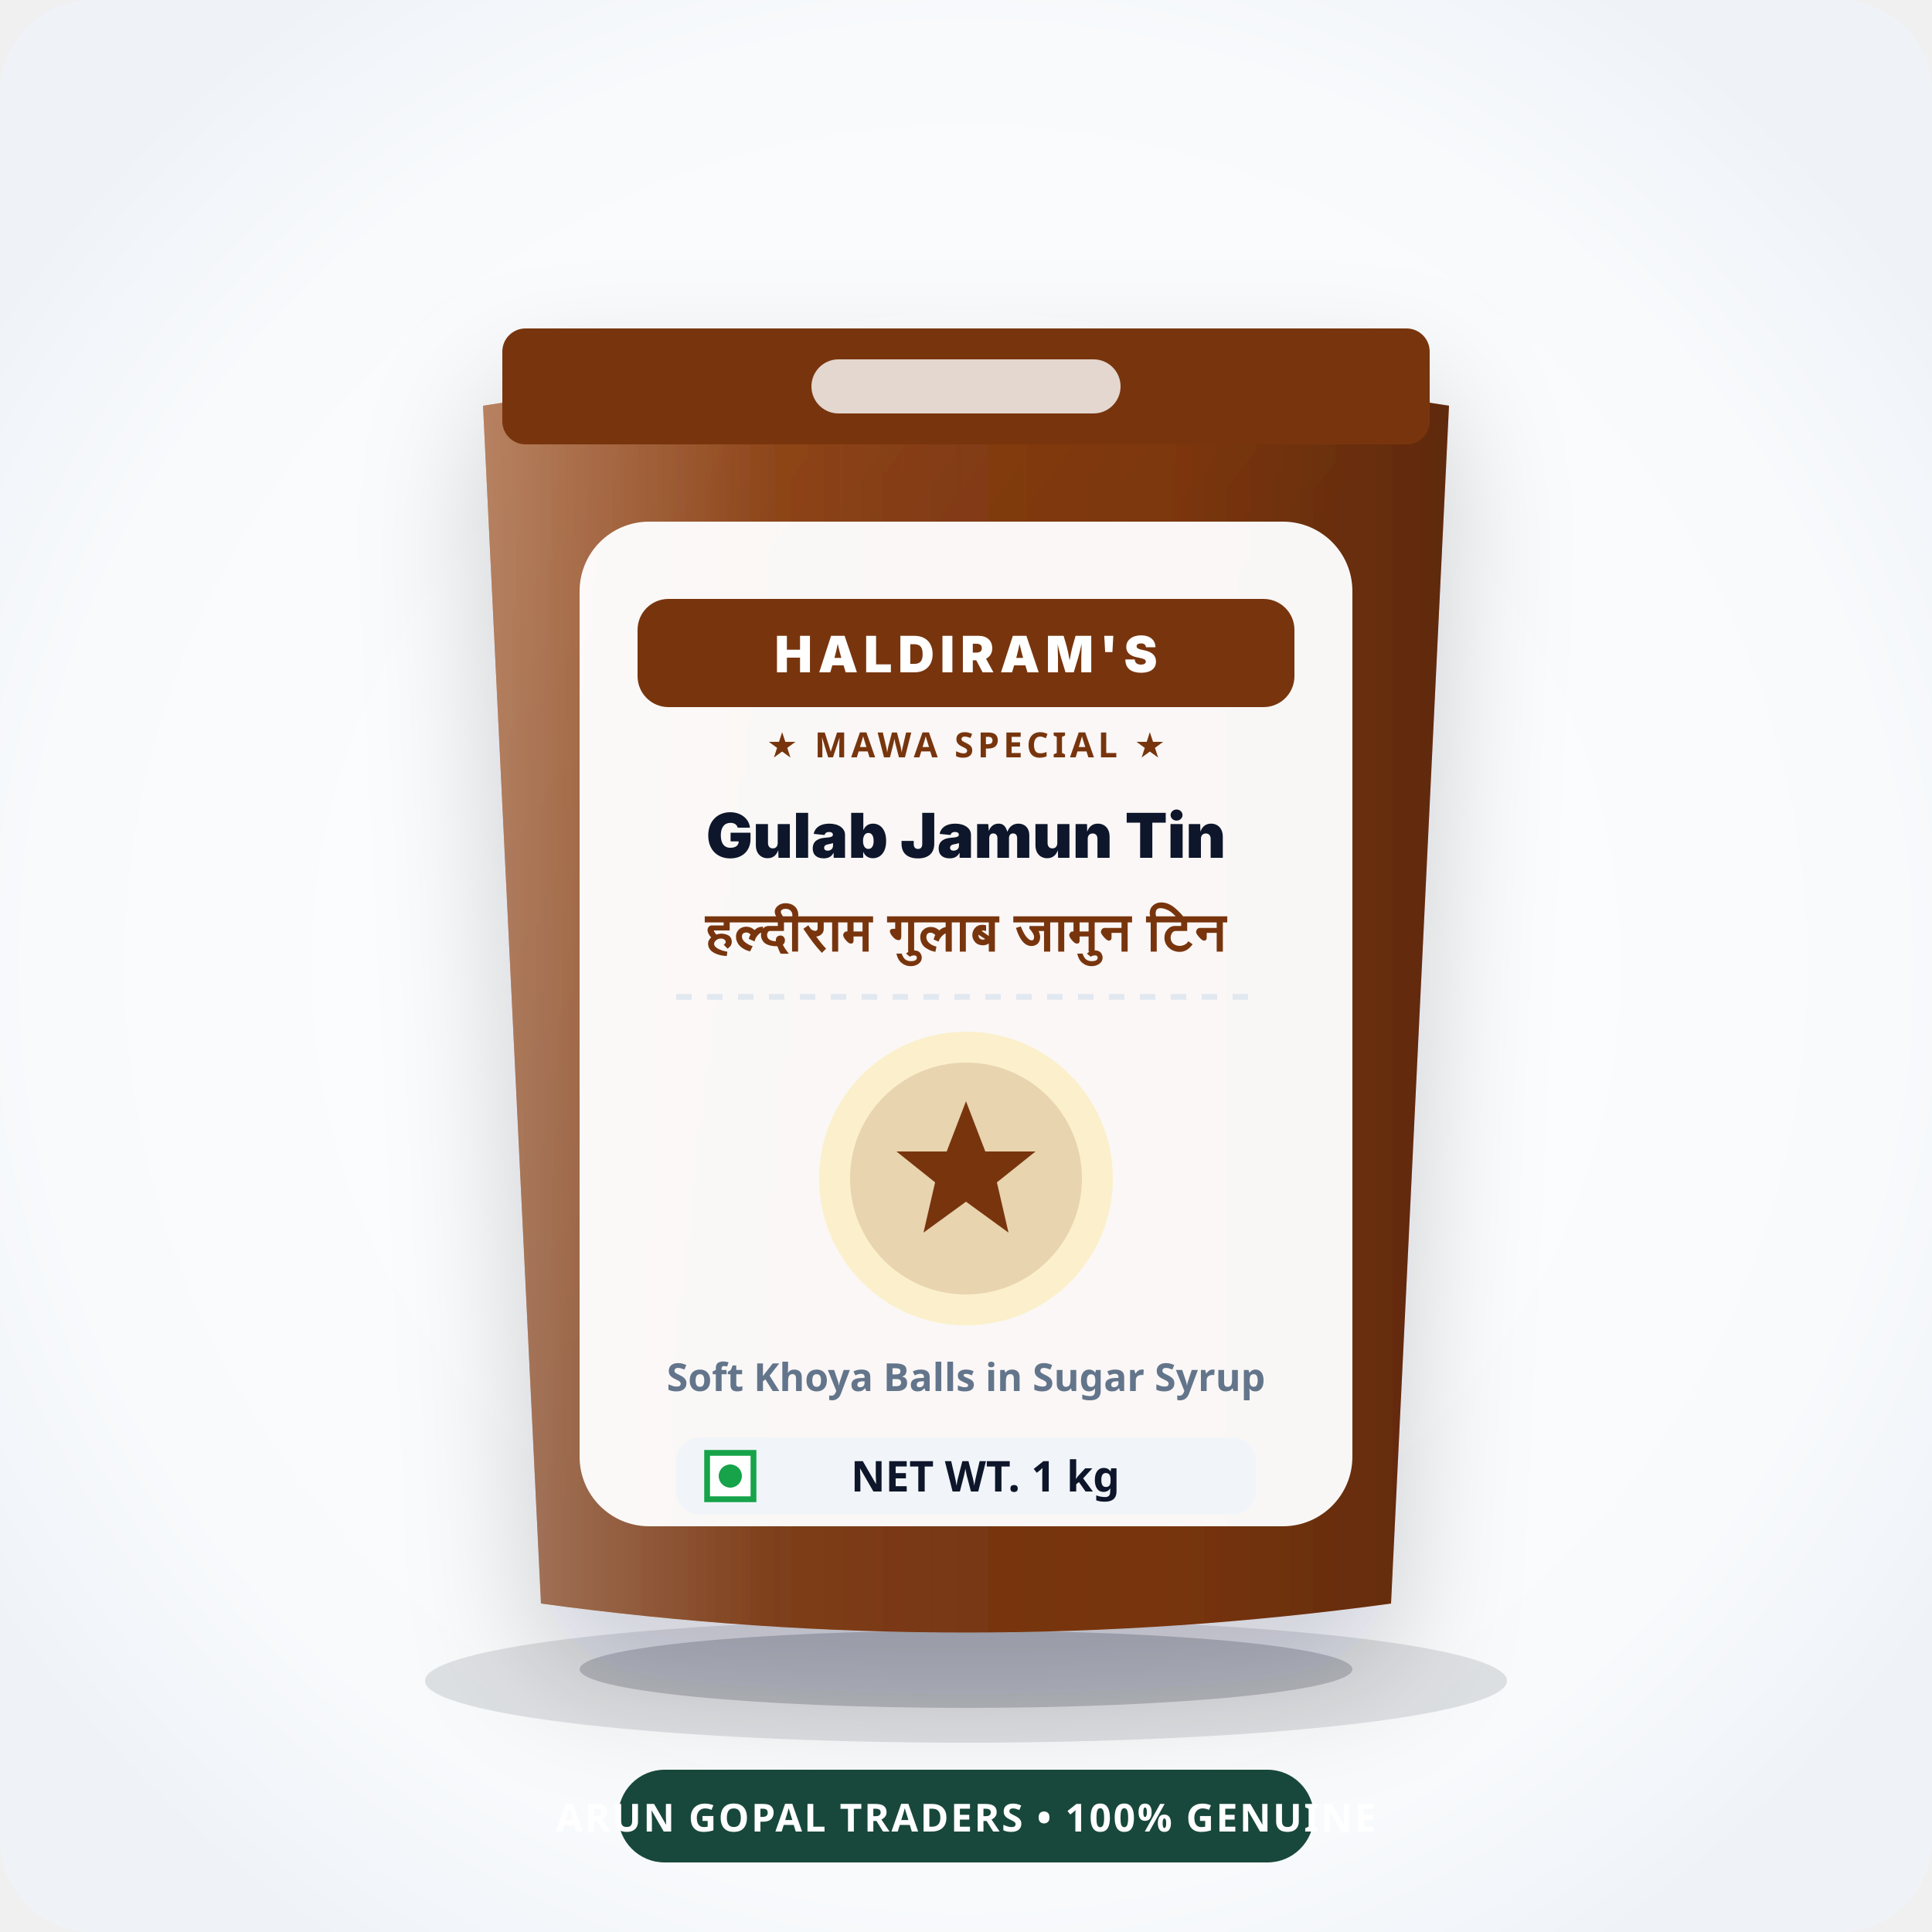
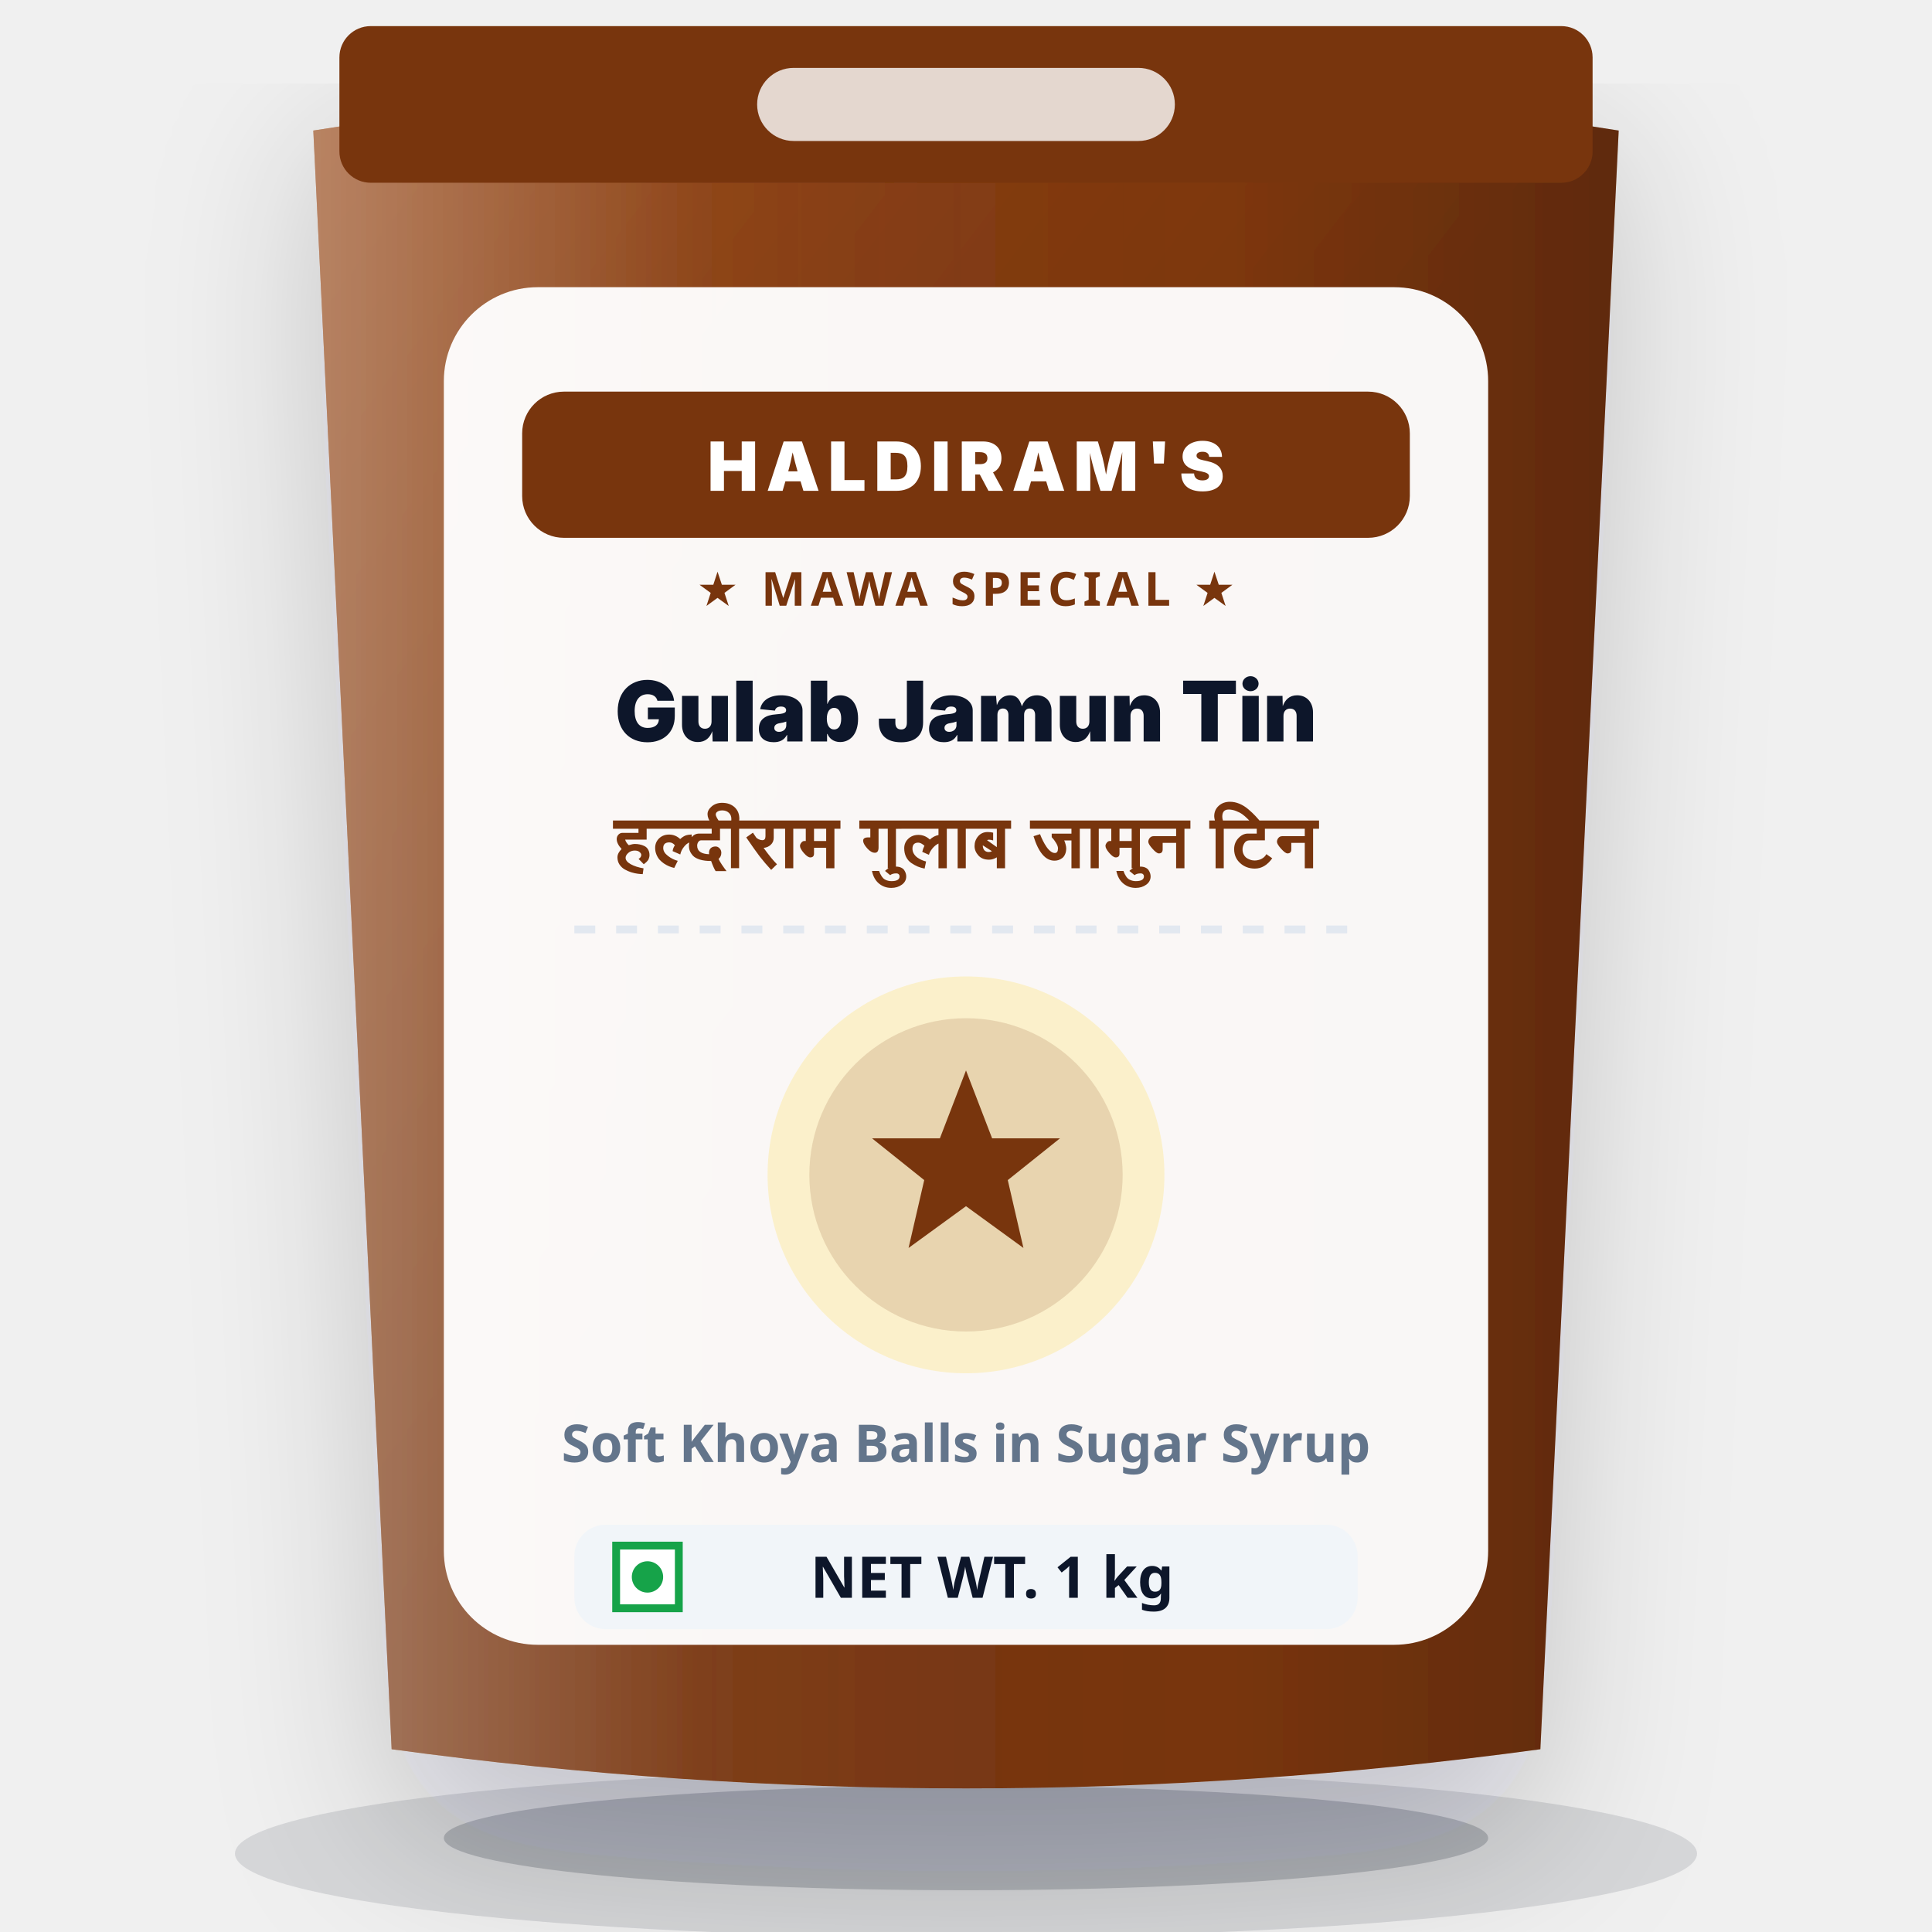
- <svg xmlns="http://www.w3.org/2000/svg" viewBox="0 0 500 500" width="500" height="500">
+ <svg xmlns="http://www.w3.org/2000/svg" viewBox="110 80 280 370" width="500" height="500">
  <defs>
    <radialGradient id="bgGrad" cx="50%" cy="50%" r="60%">
      <stop offset="0%" stop-color="#FFFFFF" />
      <stop offset="80%" stop-color="#F8FAFC" />
      <stop offset="100%" stop-color="#EFF3F8" />
    </radialGradient>
    <linearGradient id="packGrad_gulabjamunsvg" x1="0%" y1="0%" x2="100%" y2="100%">
      <stop offset="0%" stop-color="#92400E" />
      <stop offset="50%" stop-color="#78350F" />
      <stop offset="100%" stop-color="#78350F" />
    </linearGradient>
    <linearGradient id="sheen" x1="0%" y1="0%" x2="100%" y2="0%">
      <stop offset="0%" stop-color="#FFFFFF" stop-opacity="0.35" />
      <stop offset="30%" stop-color="#FFFFFF" stop-opacity="0.05" />
      <stop offset="70%" stop-color="#000000" stop-opacity="0" />
      <stop offset="100%" stop-color="#000000" stop-opacity="0.2" />
    </linearGradient>
    <filter id="softShadow" x="-20%" y="-20%" width="140%" height="150%">
      <feDropShadow dx="0" dy="16" stdDeviation="16" flood-color="#0F172A" flood-opacity="0.18" />
    </filter>
  </defs>
-   <rect width="500" height="500" rx="24" fill="url(#bgGrad)" />
  <ellipse cx="250" cy="435" rx="140" ry="16" fill="#0F172A" opacity="0.12" />
  <ellipse cx="250" cy="432" rx="100" ry="10" fill="#0F172A" opacity="0.20" />
  <g filter="url(#softShadow)">
    <path d="M 125 105 Q 250 85 375 105 L 360 415 Q 250 430 140 415 Z" fill="url(#packGrad_gulabjamunsvg)" />
    <path d="M 125 105 Q 250 85 375 105 L 360 415 Q 250 430 140 415 Z" fill="url(#sheen)" />
    <rect x="130" y="85" width="240" height="30" rx="6" fill="#78350F" />
    <rect x="210" y="93" width="80" height="14" rx="7" fill="#FFFFFF" opacity="0.8" />
    <rect x="150" y="135" width="200" height="260" rx="18" fill="#FFFFFF" opacity="0.96" />
    <rect x="165" y="155" width="170" height="28" rx="8" fill="#78350F" />
    <text x="250" y="174" text-anchor="middle" fill="#FFFFFF" font-family="system-ui, -apple-system, BlinkMacSystemFont, sans-serif" font-weight="900" font-size="13" letter-spacing="1.5">
      HALDIRAM'S
    </text>
    <text x="250" y="196" text-anchor="middle" fill="#78350F" font-family="system-ui, sans-serif" font-weight="800" font-size="9" letter-spacing="1">
      ★ MAWA SPECIAL ★
    </text>
    <text x="250" y="222" text-anchor="middle" fill="#0F172A" font-family="system-ui, -apple-system, BlinkMacSystemFont, sans-serif" font-weight="900" font-size="16">
      Gulab Jamun Tin
    </text>
    <text x="250" y="246" text-anchor="middle" fill="#78350F" font-family="system-ui, -apple-system, BlinkMacSystemFont, sans-serif" font-weight="700" font-size="14">
      हल्दीराम गुलाब जामुन टिन
    </text>
    <line x1="175" y1="258" x2="325" y2="258" stroke="#E2E8F0" stroke-width="1.5" stroke-dasharray="4,4" />
    <circle cx="250" cy="305" r="38" fill="#FDE68A" opacity="0.4" />
    <circle cx="250" cy="305" r="30" fill="#78350F" opacity="0.15" />
    <polygon points="250,285 255,298 268,298 258,306 261,319 250,311 239,319 242,306 232,298 245,298" fill="#78350F" />
    <text x="250" y="360" text-anchor="middle" fill="#64748B" font-family="system-ui, sans-serif" font-weight="600" font-size="10">
      Soft Khoya Balls in Sugar Syrup
    </text>
    <rect x="175" y="372" width="150" height="20" rx="6" fill="#F1F5F9" />
    <rect x="183" y="376" width="12" height="12" fill="#FFFFFF" stroke="#16A34A" stroke-width="1.5" />
    <circle cx="189" cy="382" r="3" fill="#16A34A" />
    <text x="255" y="386" text-anchor="middle" fill="#0F172A" font-family="system-ui, sans-serif" font-weight="800" font-size="11">
      NET WT. 1 kg
    </text>
  </g>
-   <rect x="160" y="458" width="180" height="24" rx="12" fill="#18483B" />
-   <text x="250" y="474" text-anchor="middle" fill="#FFFFFF" font-family="system-ui, sans-serif" font-weight="800" font-size="10" letter-spacing="0.5">
-     ARUN GOPAL TRADERS • 100% GENUINE
-   </text>
</svg>
